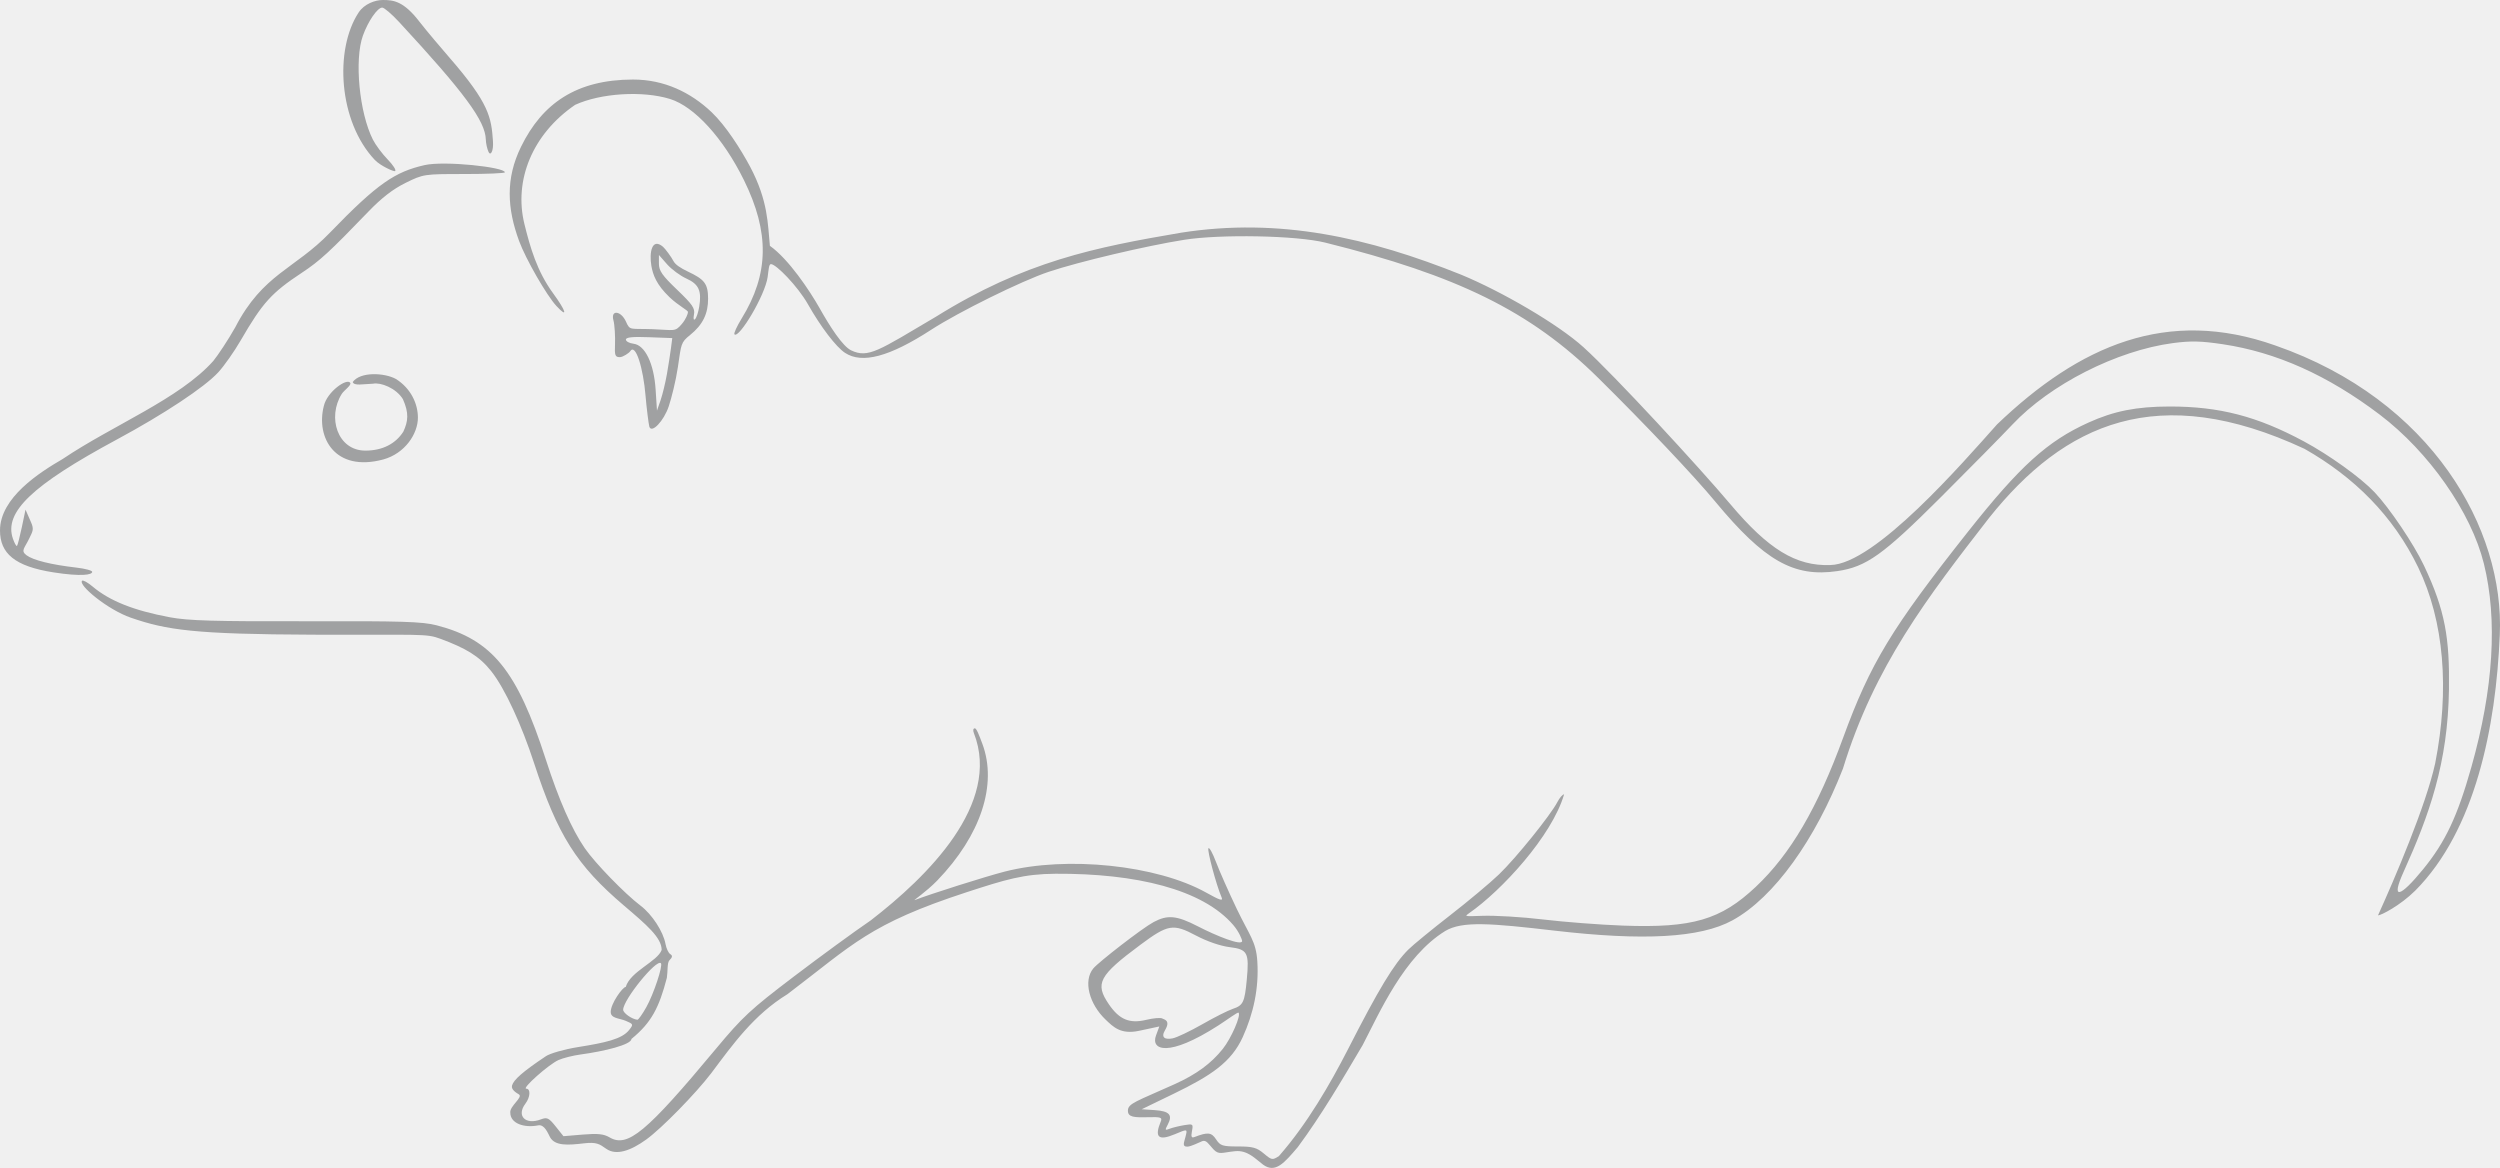
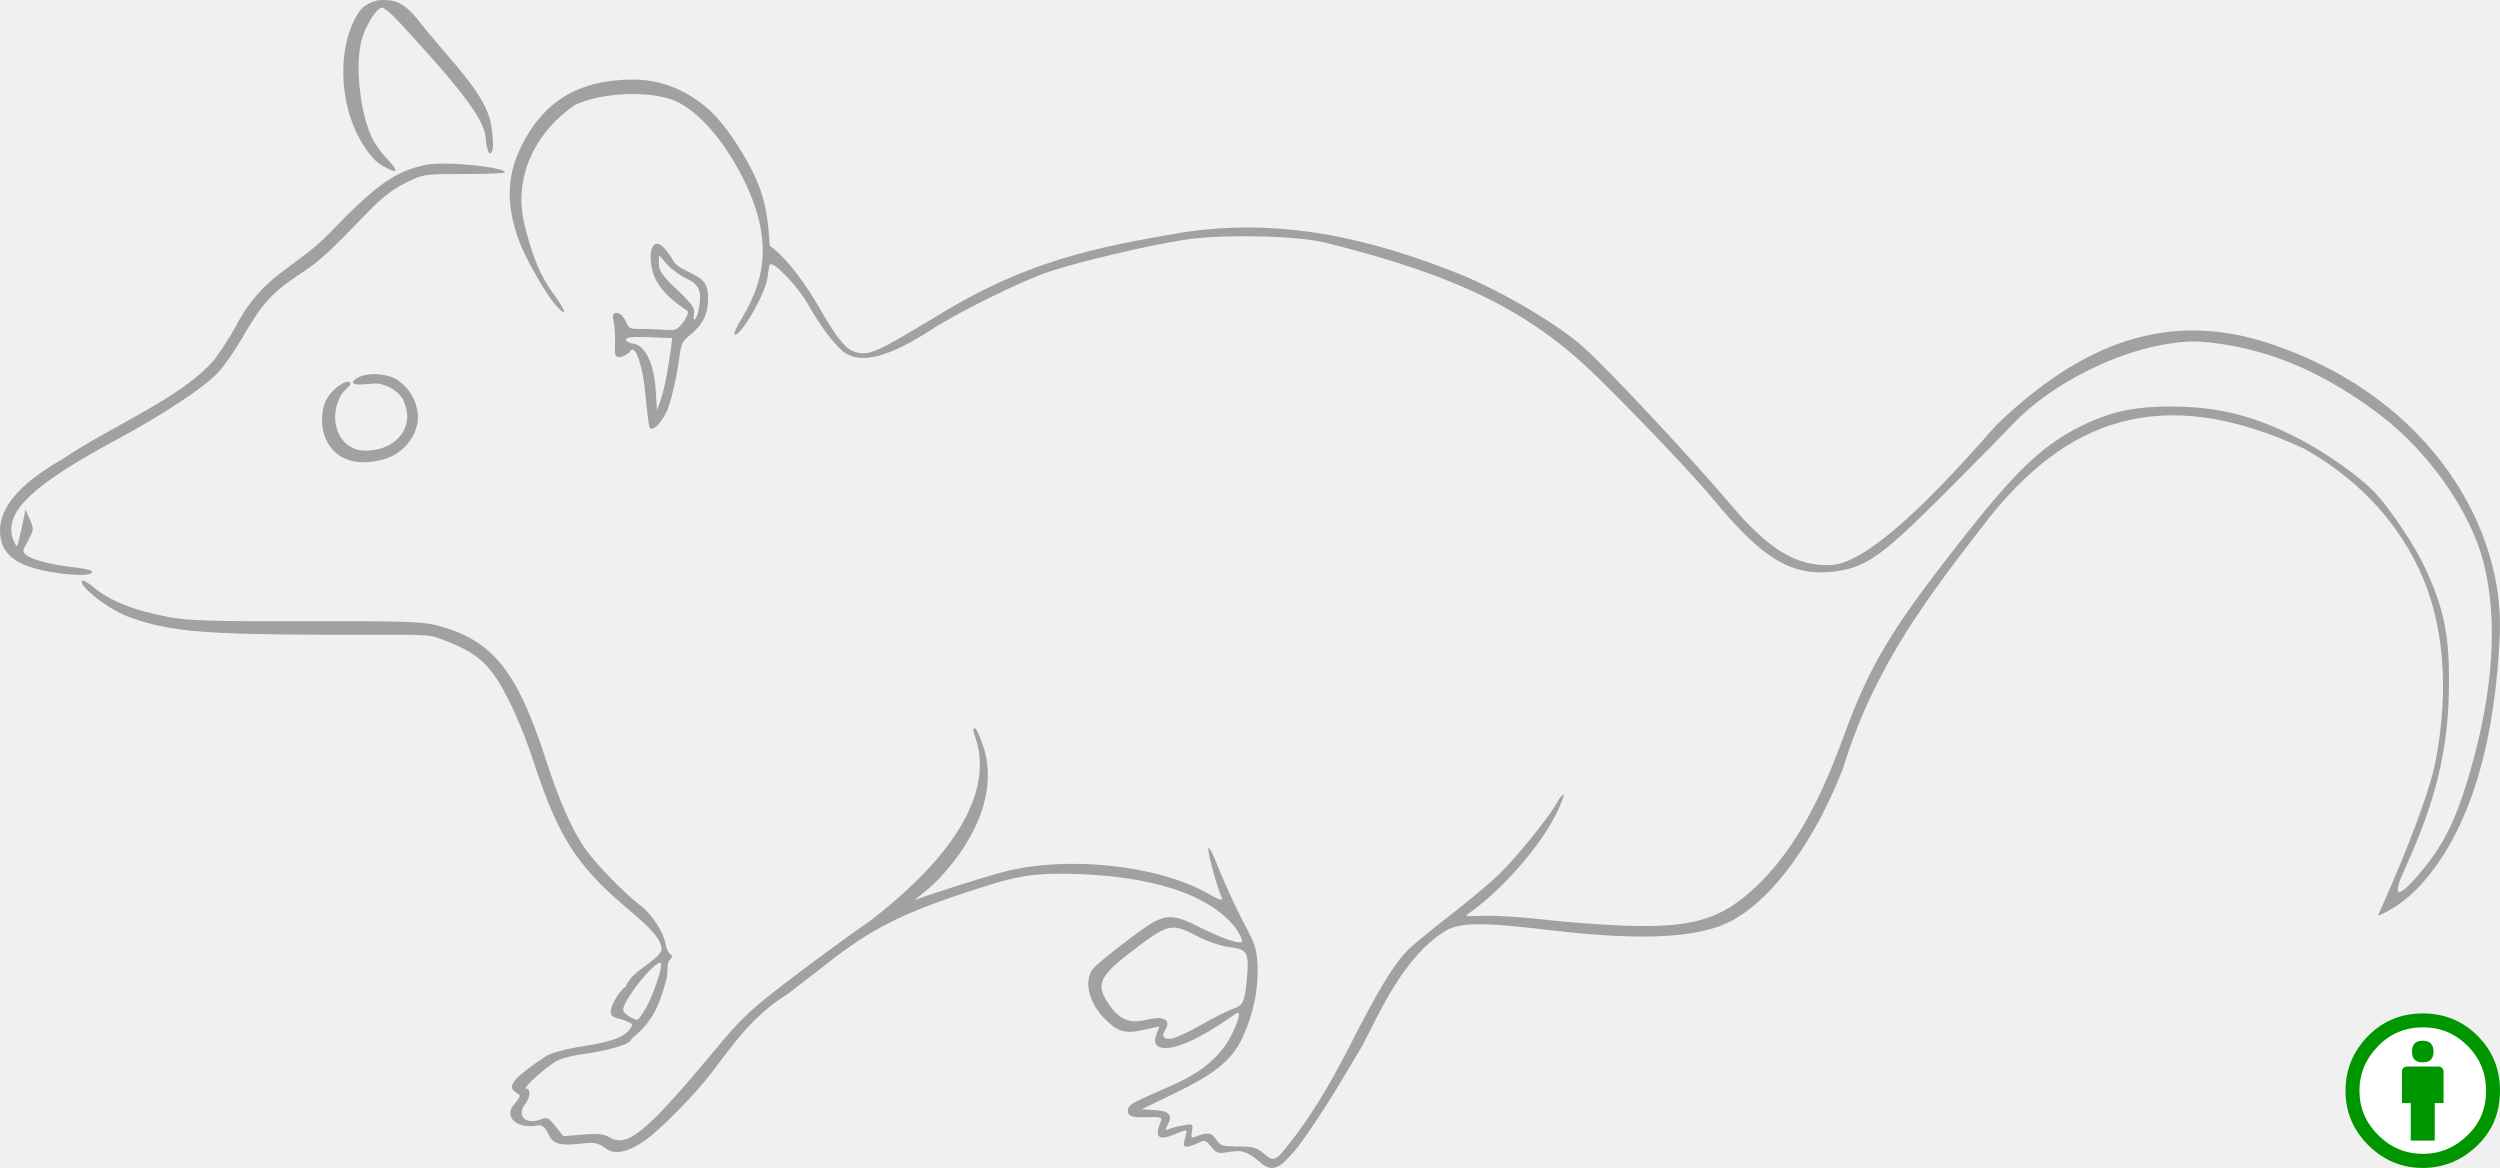
- <svg xmlns="http://www.w3.org/2000/svg" version="1.1" id="svg2" height="59.703" width="127.797" viewBox="0 0 127.797 59.703" preserveAspectRatio="none">
+ <svg xmlns="http://www.w3.org/2000/svg" xmlns:xlink="http://www.w3.org/1999/xlink" version="1.1" id="svg2" preserveAspectRatio="none" viewBox="0 0 127.797 59.703" height="59.703" width="127.797">
  <defs id="defs4" />
  <g id="LAYER_OUTLINE">
    <path style="fill:#a0a1a2;fill-opacity:1" d="M 64.572,59.539 C 64.182,59.251 63.789,58.786 63.144,58.847 62.47,58.911 62.315,59.058 62.026,58.749 61.785,58.491 61.665,58.252 61.456,58.335 61.302,58.396 60.884,58.61 60.701,58.615 60.416,58.624 60.524,58.416 60.6,58.114 60.704,57.699 60.72,57.703 60.051,57.982 59.213,58.332 59.003,58.137 59.34,57.321 59.422,57.122 59.331,57.092 58.688,57.11 57.979,57.129 57.657,57.111 57.657,56.778 57.657,56.401 58.089,56.305 60.05,55.42 61.158,54.919 61.915,54.364 62.511,53.614 62.942,53.071 63.45,51.904 63.314,51.768 63.269,51.724 62.779,52.099 62.274,52.424 59.713,54.071 58.82,53.678 59.092,52.938 L 59.263,52.472 58.225,52.694 C 57.288,52.894 56.906,52.493 56.513,52.118 55.679,51.32 55.363,50.139 55.89,49.503 56.156,49.183 58.374,47.456 58.97,47.136 59.677,46.758 60.139,46.788 61.239,47.356 62.183,47.844 63.495,48.371 63.495,48.103 63.495,48.028 63.338,47.631 63.048,47.292 61.475,45.452 58.051,44.642 53.96,44.665 52.321,44.674 51.381,44.97 49.434,45.602 44.428,47.234 43.619,48.268 40.255,50.821 38.541,51.869 37.464,53.384 36.355,54.864 35.561,55.905 33.823,57.681 33.041,58.247 32.24,58.827 31.498,59.086 30.987,58.723 30.641,58.476 30.486,58.372 29.851,58.446 29.038,58.542 28.374,58.589 28.118,58.133 28.022,57.96 27.84,57.461 27.513,57.527 26.795,57.67 26.086,57.43 26.086,56.88 26.041,56.546 26.754,56.088 26.526,55.944 26.402,55.867 26.116,55.705 26.174,55.492 26.256,55.195 26.724,54.781 27.908,53.99 28.118,53.849 28.837,53.64 29.547,53.526 30.94,53.302 31.79,53.122 32.16,52.653 32.387,52.367 32.38,52.349 31.985,52.183 31.66,52.047 31.219,52.064 31.219,51.73 31.219,51.298 31.831,50.45 31.988,50.45 32.224,49.653 33.607,49.156 33.823,48.561 33.824,47.931 33.05,47.274 31.9,46.295 29.472,44.227 28.51,42.707 27.298,39 26.679,37.104 25.824,35.205 25.104,34.301 24.485,33.523 23.787,33.13 22.531,32.66 21.764,32.373 21.55,32.465 16.035,32.445 9.914,32.422 8.52,32.207 6.694,31.578 5.496,31.165 3.981,29.902 4.196,29.687 4.243,29.641 4.482,29.772 4.727,29.978 5.61,30.721 6.836,31.209 8.693,31.556 9.623,31.73 10.975,31.769 15.651,31.757 20.545,31.743 21.591,31.776 22.321,31.965 25.159,32.701 26.431,34.265 27.903,38.83 28.567,40.888 29.228,42.392 29.896,43.363 30.416,44.118 31.936,45.684 32.741,46.293 33.331,46.739 33.908,47.625 34.021,48.259 34.062,48.485 34.171,48.716 34.263,48.773 34.389,48.851 34.378,48.931 34.218,49.092 34.1,49.21 34.14,49.67 34.089,49.984 33.696,51.491 33.311,52.269 32.281,53.108 32.273,53.403 30.901,53.739 29.675,53.905 29.289,53.957 28.782,54.085 28.55,54.188 28.052,54.409 26.652,55.653 26.902,55.653 27.135,55.653 27.111,56.084 26.858,56.418 26.386,57.043 26.86,57.522 27.652,57.221 27.966,57.101 28.056,57.144 28.406,57.583 L 28.803,58.081 29.79,57.998 C 30.555,57.934 30.864,57.966 31.158,58.14 32.081,58.685 33.039,57.888 36.594,53.618 37.957,51.981 38.365,51.602 40.574,49.924 41.927,48.896 43.699,47.602 44.511,47.049 47.401,44.819 51.198,41.1 49.785,37.477 49.726,37.333 49.747,37.231 49.836,37.231 49.919,37.231 50.061,37.602 50.22,38.032 50.987,40.095 50.153,42.687 47.909,45.013 47.352,45.589 46.639,46.059 46.757,46.012 47.524,45.711 50.418,44.795 51.37,44.552 54.542,43.742 59.138,44.222 61.655,45.627 62.381,46.032 62.534,46.078 62.443,45.864 62.174,45.235 61.703,43.478 61.773,43.364 61.815,43.295 61.99,43.611 62.162,44.067 62.334,44.523 62.807,45.591 63.213,46.442 63.87,47.817 64.209,48.117 64.273,49.143 64.36,50.526 64.074,51.809 63.53,53.009 62.946,54.298 61.91,54.986 59.98,55.92 L 58.363,56.703 59.038,56.749 C 59.782,56.799 59.958,56.997 59.693,57.492 59.543,57.772 59.553,57.794 59.788,57.701 59.932,57.644 60.265,57.562 60.528,57.518 60.985,57.441 61.002,57.454 60.932,57.819 60.876,58.114 60.906,58.183 61.065,58.122 61.742,57.862 61.928,57.882 62.164,58.242 62.379,58.57 62.491,58.606 63.29,58.606 64.036,58.606 64.245,58.663 64.603,58.965 65.009,59.307 65.047,59.313 65.379,59.095 66.834,57.439 68.015,55.375 68.894,53.663 70.483,50.549 71.252,49.278 71.991,48.542 72.23,48.305 73.184,47.522 74.112,46.801 75.041,46.081 76.17,45.136 76.623,44.701 77.489,43.87 79.264,41.671 79.611,41.001 79.723,40.784 79.878,40.606 79.955,40.606 79.332,42.739 76.757,45.533 75.093,46.685 74.889,46.834 74.794,46.856 75.762,46.816 76.402,46.79 77.811,46.874 78.894,47.004 79.977,47.133 81.812,47.274 82.972,47.316 86.513,47.446 87.964,47.022 89.757,45.33 91.526,43.662 92.905,41.308 94.215,37.723 95.611,33.904 96.688,32.126 100.602,27.179 103.256,23.825 104.657,22.555 106.754,21.604 108.062,21.011 109.213,20.783 110.905,20.78 113.45,20.777 115.387,21.28 117.776,22.565 119.075,23.263 120.68,24.419 121.384,25.161 122.15,25.971 123.385,27.802 123.909,28.907 125.006,31.219 125.224,32.647 125.188,35.233 125.136,39.015 124.174,41.678 122.865,44.576 122.2,46.047 122.692,45.872 123.859,44.445 125.003,43.045 125.62,41.74 126.337,39.2 127.464,35.207 127.68,31.678 126.974,28.817 126.325,26.19 124.168,23.104 121.643,21.191 119.001,19.189 116.366,18.007 113.628,17.597 112.507,17.429 111.988,17.418 111.074,17.539 108.21,17.92 104.801,19.651 102.87,21.704 102.367,22.239 100.721,23.91 99.21,25.419 96.258,28.368 95.406,28.976 93.923,29.194 91.691,29.522 90.185,28.664 87.676,25.634 86.588,24.319 84.115,21.706 81.706,19.326 78.224,15.886 74.455,14.073 67.754,12.404 66.255,12.031 62.374,11.967 60.537,12.258 58.589,12.566 55.152,13.378 53.604,13.896 52.223,14.359 49.005,15.946 47.601,16.857 45.472,18.238 44.073,18.613 43.196,18.037 42.738,17.737 41.96,16.717 41.299,15.55 40.783,14.64 39.676,13.501 39.41,13.501 39.303,13.501 39.295,13.767 39.242,14.155 39.112,15.1 37.775,17.323 37.544,17.092 37.5,17.048 37.664,16.686 37.909,16.287 39.312,14.009 39.348,11.889 38.031,9.211 36.974,7.062 35.498,5.443 34.246,5.058 32.842,4.627 30.709,4.76 29.4,5.359 27.204,6.863 26.265,9.223 26.804,11.439 27.101,12.642 27.448,13.862 28.272,14.99 28.948,15.916 29.047,16.293 28.443,15.641 27.941,15.1 26.876,13.244 26.535,12.318 25.925,10.654 25.833,9.137 26.636,7.499 27.724,5.278 29.471,4.071 32.355,4.066 33.955,4.064 35.309,4.723 36.375,5.733 37.104,6.425 37.867,7.627 38.351,8.533 39.273,10.284 39.244,11.449 39.356,12.567 40.321,13.248 41.397,14.869 41.895,15.749 42.419,16.685 43.073,17.702 43.51,17.91 44.385,18.328 44.919,17.918 47.831,16.198 52.39,13.356 55.976,12.644 60.377,11.895 65.408,11.107 69.966,12.146 74.689,14.04 76.782,14.907 79.64,16.568 80.946,17.749 82.53,19.182 86.894,23.922 88.456,25.776 90.391,28.073 91.805,28.948 93.56,28.884 95.839,28.857 100.347,23.641 102.086,21.695 106.31,17.656 110.777,15.701 116.305,17.658 124.33,20.445 128.03,27.062 127.786,32.45 127.59,37.18 126.533,42.443 123.463,45.529 122.684,46.3 121.711,46.794 121.56,46.794 122.395,44.955 124.011,41.186 124.484,39.018 125.226,35.236 124.941,31.756 123.616,29.005 122.339,26.363 120.336,24.383 117.804,22.944 110.309,19.451 105.543,21.636 101.68,26.474 98.535,30.527 95.817,34.049 94.209,39.292 92.803,42.895 90.703,45.876 88.559,47.048 86.91,47.95 83.994,48.099 79.466,47.573 76.212,47.195 74.752,47.072 73.879,47.591 71.766,48.892 70.524,51.759 69.658,53.423 68.621,55.18 67.542,57.019 66.34,58.641 65.648,59.452 65.198,59.99 64.572,59.539 Z M 61.457,52.36 C 62.075,52.006 62.781,51.65 63.026,51.569 63.549,51.395 63.626,51.232 63.734,50.08 63.863,48.692 63.778,48.531 62.854,48.416 62.381,48.357 61.7,48.122 61.14,47.825 59.97,47.204 59.709,47.247 58.303,48.291 56.173,49.873 55.96,50.272 56.679,51.33 57.213,52.116 57.737,52.338 58.581,52.136 58.956,52.046 59.33,52.013 59.411,52.063 59.492,52.113 59.86,52.149 59.558,52.656 59.316,53.061 59.58,53.152 59.945,53.079 60.158,53.037 60.839,52.713 61.457,52.36 Z M 33.041,51.482 C 33.419,50.806 33.9,49.354 33.784,49.238 33.556,49.01 31.855,51.108 31.855,51.617 31.855,51.787 32.299,52.099 32.581,52.128 32.633,52.133 32.839,51.843 33.041,51.482 Z M 2.739,29.26 C 0.748,28.95 0,28.287 0,27.115 4.1e-5,25.438 2.023,24.149 3.201,23.465 5.767,21.735 9.188,20.383 10.907,18.447 11.125,18.183 11.666,17.373 12.024,16.735 13.439,13.996 15.063,13.764 16.86,11.899 19.316,9.354 20.208,8.785 21.695,8.442 22.716,8.207 25.809,8.545 25.808,8.809 25.808,8.857 24.873,8.896 23.73,8.896 21.672,8.896 21.644,8.9 20.73,9.35 20.092,9.664 19.505,10.118 18.835,10.814 16.847,12.879 16.349,13.336 15.43,13.943 13.88,14.967 13.422,15.473 12.308,17.395 11.975,17.971 11.455,18.709 11.154,19.036 10.451,19.799 8.378,21.172 5.976,22.466 1.63,24.807 0.189,26.184 0.662,27.542 0.743,27.774 0.836,27.938 0.869,27.905 0.901,27.873 1.012,27.442 1.116,26.949 L 1.304,26.052 1.588,26.701 C 1.751,27.073 1.666,27.166 1.49,27.534 1.256,28.027 1.044,28.149 1.352,28.381 1.691,28.637 2.617,28.867 3.906,29.015 4.351,29.066 4.714,29.164 4.714,29.232 4.714,29.385 4.169,29.482 2.739,29.26 Z M 16.552,20.761 C 16.714,20.023 17.742,19.309 17.904,19.571 17.979,19.693 17.587,19.949 17.466,20.142 16.723,21.333 17.251,23.034 18.677,23.035 19.536,23.036 20.216,22.696 20.618,22.066 20.862,21.539 20.915,21.121 20.597,20.406 20.241,19.827 19.451,19.538 19.075,19.614 18.553,19.632 18.101,19.738 18.031,19.528 18.419,18.991 19.651,19.051 20.238,19.372 21.011,19.858 21.363,20.646 21.363,21.351 21.363,22.164 20.714,23.176 19.593,23.487 17.112,24.152 16.145,22.355 16.552,20.761 Z M 33.193,21.81 C 33.16,21.706 33.046,20.802 32.999,20.229 32.887,18.857 32.494,17.501 32.208,17.964 32.159,18.042 31.843,18.257 31.689,18.257 31.444,18.257 31.413,18.172 31.439,17.589 31.455,17.222 31.42,16.596 31.36,16.384 31.201,15.817 31.75,15.874 32.005,16.454 32.206,16.91 32.209,16.787 33.35,16.827 34.477,16.867 34.498,16.986 34.861,16.554 35.064,16.313 35.168,16.041 35.168,15.95 35.168,15.859 34.681,15.628 34.225,15.192 33.558,14.553 33.377,14.057 33.296,13.582 33.184,12.916 33.319,12.13 33.891,12.614 34.004,12.709 34.327,13.149 34.421,13.336 34.514,13.523 34.779,13.7 35.164,13.882 36.007,14.282 36.194,14.493 36.197,15.266 36.2,16.024 35.933,16.598 35.277,17.125 34.793,17.513 34.829,17.583 34.651,18.776 34.548,19.472 34.324,20.358 34.184,20.775 33.934,21.52 33.308,22.179 33.193,21.81 Z M 34.092,19.124 C 34.169,18.68 34.262,18.085 34.299,17.8 L 34.365,17.283 33.18,17.238 C 32.336,17.205 31.995,17.24 31.995,17.359 31.995,17.45 32.169,17.545 32.38,17.57 32.974,17.638 33.429,18.582 33.515,19.921 L 33.584,20.989 33.768,20.46 C 33.868,20.169 34.014,19.568 34.092,19.124 Z M 35.744,15.676 C 35.876,14.863 35.721,14.524 35.085,14.238 34.771,14.096 34.326,13.767 34.098,13.507 L 33.683,13.034 33.683,13.478 C 33.683,13.842 33.851,14.083 34.615,14.813 35.4,15.565 35.535,15.762 35.476,16.072 35.433,16.294 35.456,16.389 35.534,16.312 35.604,16.241 35.699,15.955 35.744,15.676 Z M 19.162,8.178 C 17.305,6.217 17.083,2.531 18.336,0.634 18.624,0.197 19.179,-5.3214745e-7 19.572,-5.3214745e-7 20.123,-5.3214745e-7 20.635,0.059 21.45,1.119 21.777,1.545 22.614,2.529 22.984,2.955 25.015,5.292 25.116,6.005 25.2,7.218 25.236,7.748 25.072,7.976 24.976,7.771 24.903,7.616 24.839,7.328 24.834,7.13 24.808,6.182 23.748,4.746 20.409,1.133 20.03,0.723 19.639,0.388 19.539,0.388 19.295,0.388 18.82,1.078 18.552,1.82 18.107,3.054 18.367,5.764 19.062,7.138 19.199,7.408 19.538,7.864 19.816,8.149 20.095,8.435 20.266,8.704 20.198,8.746 20.129,8.788 19.437,8.468 19.162,8.178 Z" id="outline" />
+     <a xlink:href="https://www.ebi.ac.uk/gxa/licence.html" id="a4174" transform="matrix(1.61419,0,0,1.61419,-80.44782,-31.08403)">
+       <g transform="matrix(0.07645089,0,0,0.07645089,123.6957,51.61763)" id="g3">
+         <circle style="fill:#ffffff" cx="37.637" cy="28.806" r="28.276" id="circle5" />
+         <g id="g7">
+           <path d="M 37.443,-3.5 C 46.431,-3.5 54.013,-0.415 60.185,5.757 66.393,11.967 69.5,19.548 69.5,28.5 69.5,37.491 66.451,44.976 60.355,50.956 53.879,57.319 46.242,60.5 37.443,60.5 28.794,60.5 21.29,57.356 14.929,51.07 8.644,44.784 5.5,37.262 5.5,28.5 5.5,19.739 8.644,12.158 14.929,5.758 21.101,-0.415 28.604,-3.5 37.443,-3.5 Z M 37.557,2.272 C 30.281,2.272 24.129,4.825 19.1,9.929 13.88,15.263 11.271,21.454 11.271,28.501 11.271,35.587 13.861,41.721 19.041,46.899 24.222,52.081 30.393,54.67 37.555,54.67 44.678,54.67 50.889,52.063 56.184,46.842 61.213,42.004 63.727,35.89 63.727,28.499 63.727,21.223 61.174,15.034 56.071,9.928 50.967,4.824 44.795,2.272 37.557,2.272 Z M 46.129,20.557 46.129,33.642 42.473,33.642 42.473,49.184 32.529,49.184 32.529,33.643 28.873,33.643 28.873,20.557 C 28.873,19.985 29.073,19.5 29.472,19.1 29.873,18.701 30.359,18.5 30.929,18.5 L 44.073,18.5 C 44.606,18.5 45.083,18.7 45.501,19.1 45.918,19.5 46.129,19.986 46.129,20.557 Z M 33.042,12.329 C 33.042,9.321 34.527,7.815 37.5,7.815 40.473,7.815 41.957,9.319 41.957,12.329 41.957,15.3 40.471,16.786 37.5,16.786 34.529,16.786 33.042,15.3 33.042,12.329 Z" id="path9" style="fill:#009600;fill-opacity:1" />
+         </g>
+       </g>
+     </a>
  </g>
  <g id="LAYER_EFO">
    <path style="fill:none;stroke:none" d="M 22.251,14.368 C 21.575,13.747 20.545,13.646 20.545,13.646 18.826,13.825 17.42,14.772 17.42,14.772 15.481,16.266 14.64,18.492 14.64,18.492 14.674,18.808 14.781,19.188 14.781,19.188 14.671,19.846 13.907,19.59 13.907,19.59 13.436,19.357 12.416,19.865 12.416,19.865 11.593,20.623 11.337,21.386 11.337,21.386 11.632,22.115 11.95,22.316 11.95,22.316 12.983,23.122 13.856,22.485 13.856,22.485 14.657,22.019 15.032,20.736 15.032,20.736 15.153,20.687 15.324,20.76 15.324,20.76 15.804,21.131 17.587,20.879 17.587,20.879 17.992,20.715 18.427,20.161 18.427,20.161 18.71,20.047 19.775,20.463 19.775,20.463 21.628,21.314 22.198,20.281 22.198,20.281 22.529,19.817 22.958,18.088 22.958,18.088 23.093,19.117 23.524,19.367 23.524,19.367 24.506,19.581 26.183,19.184 26.183,19.184 27.812,18.9 28.093,18.315 28.093,18.315 28.862,18.003 31.082,17.668 31.082,17.668 31.317,17.667 31.41,16.734 31.41,16.734 31.326,16.061 30.96,15.974 30.96,15.974 29.55,16.216 27.496,15.682 27.496,15.682 26.56,12.088 23.211,12.63 22.251,14.369 Z" id="UBERON_0000955">
      </path>
    <path style="fill:none;stroke:none" d="M 22.231,14.331 C 23.539,12.435 25.36,13.093 25.636,13.209 27.19,13.883 27.574,15.856 27.494,15.946 27.355,16.379 25.033,17.074 24.581,17 23.542,16.77 22.052,14.802 22.231,14.331 Z" id="UBERON_0002037">
      </path>
    <path style="fill:none;stroke:none" d="M 33.565,38.889 C 33.061,40.471 33.522,40.899 33.522,40.899 34.77,42.063 36.484,41.728 38.183,42.338 38.816,42.499 39.367,41.757 39.367,41.757 39.526,41.04 36.326,37.829 34.872,37.614 34.159,37.965 33.791,38.593 33.565,38.889 Z" id="UBERON_0000948">
      </path>
    <path style="fill:none;stroke:none" d="M 60.719,21.453 C 60.719,20.424 61.638,19.399 61.638,19.399 62.394,18.669 65.647,19.003 65.647,19.003 69.256,19.716 70.458,21.062 70.458,21.062 71.1,22.25 70.057,22.915 70.057,22.915 69.049,23.391 64.573,22.567 63.402,22.567 61.563,22.45 60.78,21.942 60.719,21.453 Z" id="UBERON_0002113">
      </path>
    <path style="fill:none;stroke:none" d="M 57.728,25.766 C 53.216,32.732 52.249,37.772 52.249,37.772 52.137,38.998 53.103,39.732 54.524,39.629 56.652,39.79 57.477,40.619 57.477,40.619 58.122,41.657 59.743,42.219 59.743,42.219 60.71,42.145 60.71,40.588 60.71,40.588 60.71,39.477 59.904,36.809 59.904,36.809 59.757,36.291 60.307,33.918 60.307,33.918 60.388,32.584 59.388,29.772 59.388,29.772 59.165,29.319 59.34,26.136 59.34,26.136 59.348,25.013 58.01,25.256 57.728,25.766 Z" id="UBERON_0002107">
      </path>
    <path style="fill:none;stroke:none" d="M 74.03,44.496 C 73.481,45.735 75.461,46.549 75.461,46.549 76.815,46.955 77.833,46.856 78.667,46.266 79.382,45.584 79.162,44.741 78.667,44.378 77.298,43.435 74.615,43.362 74.03,44.496 Z" id="UBERON_0000473">
      </path>
  </g>
</svg>
